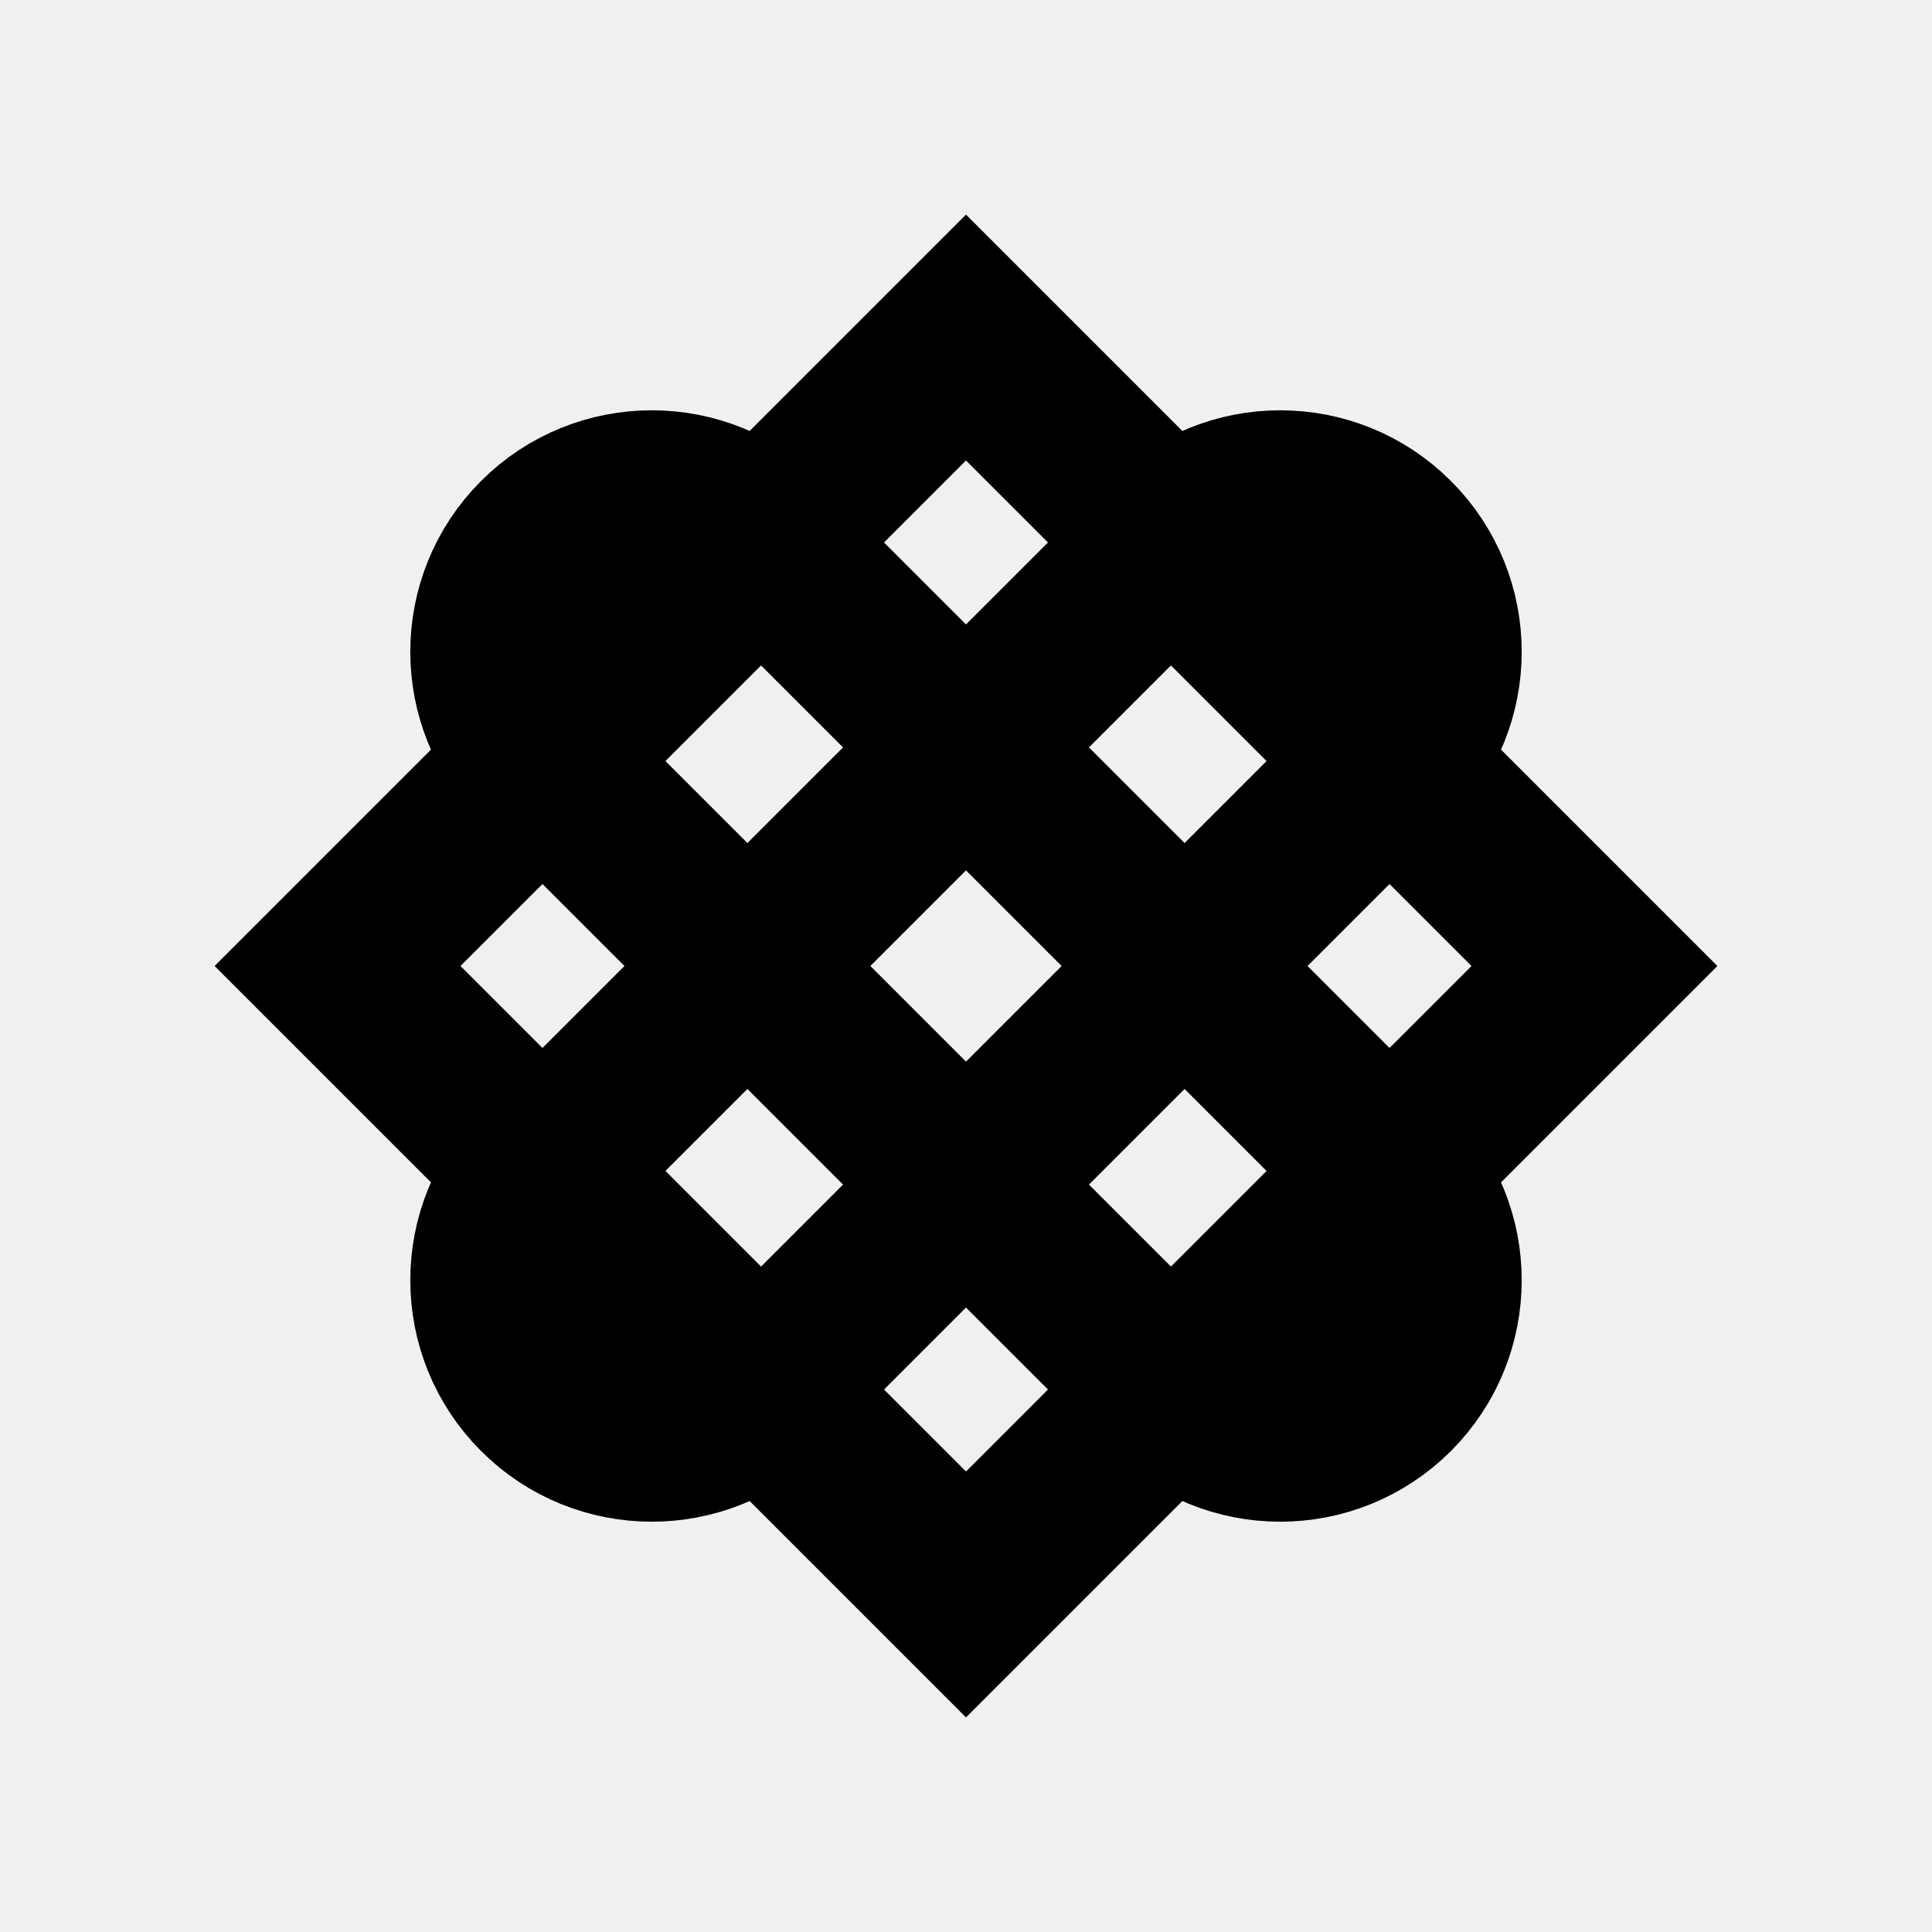
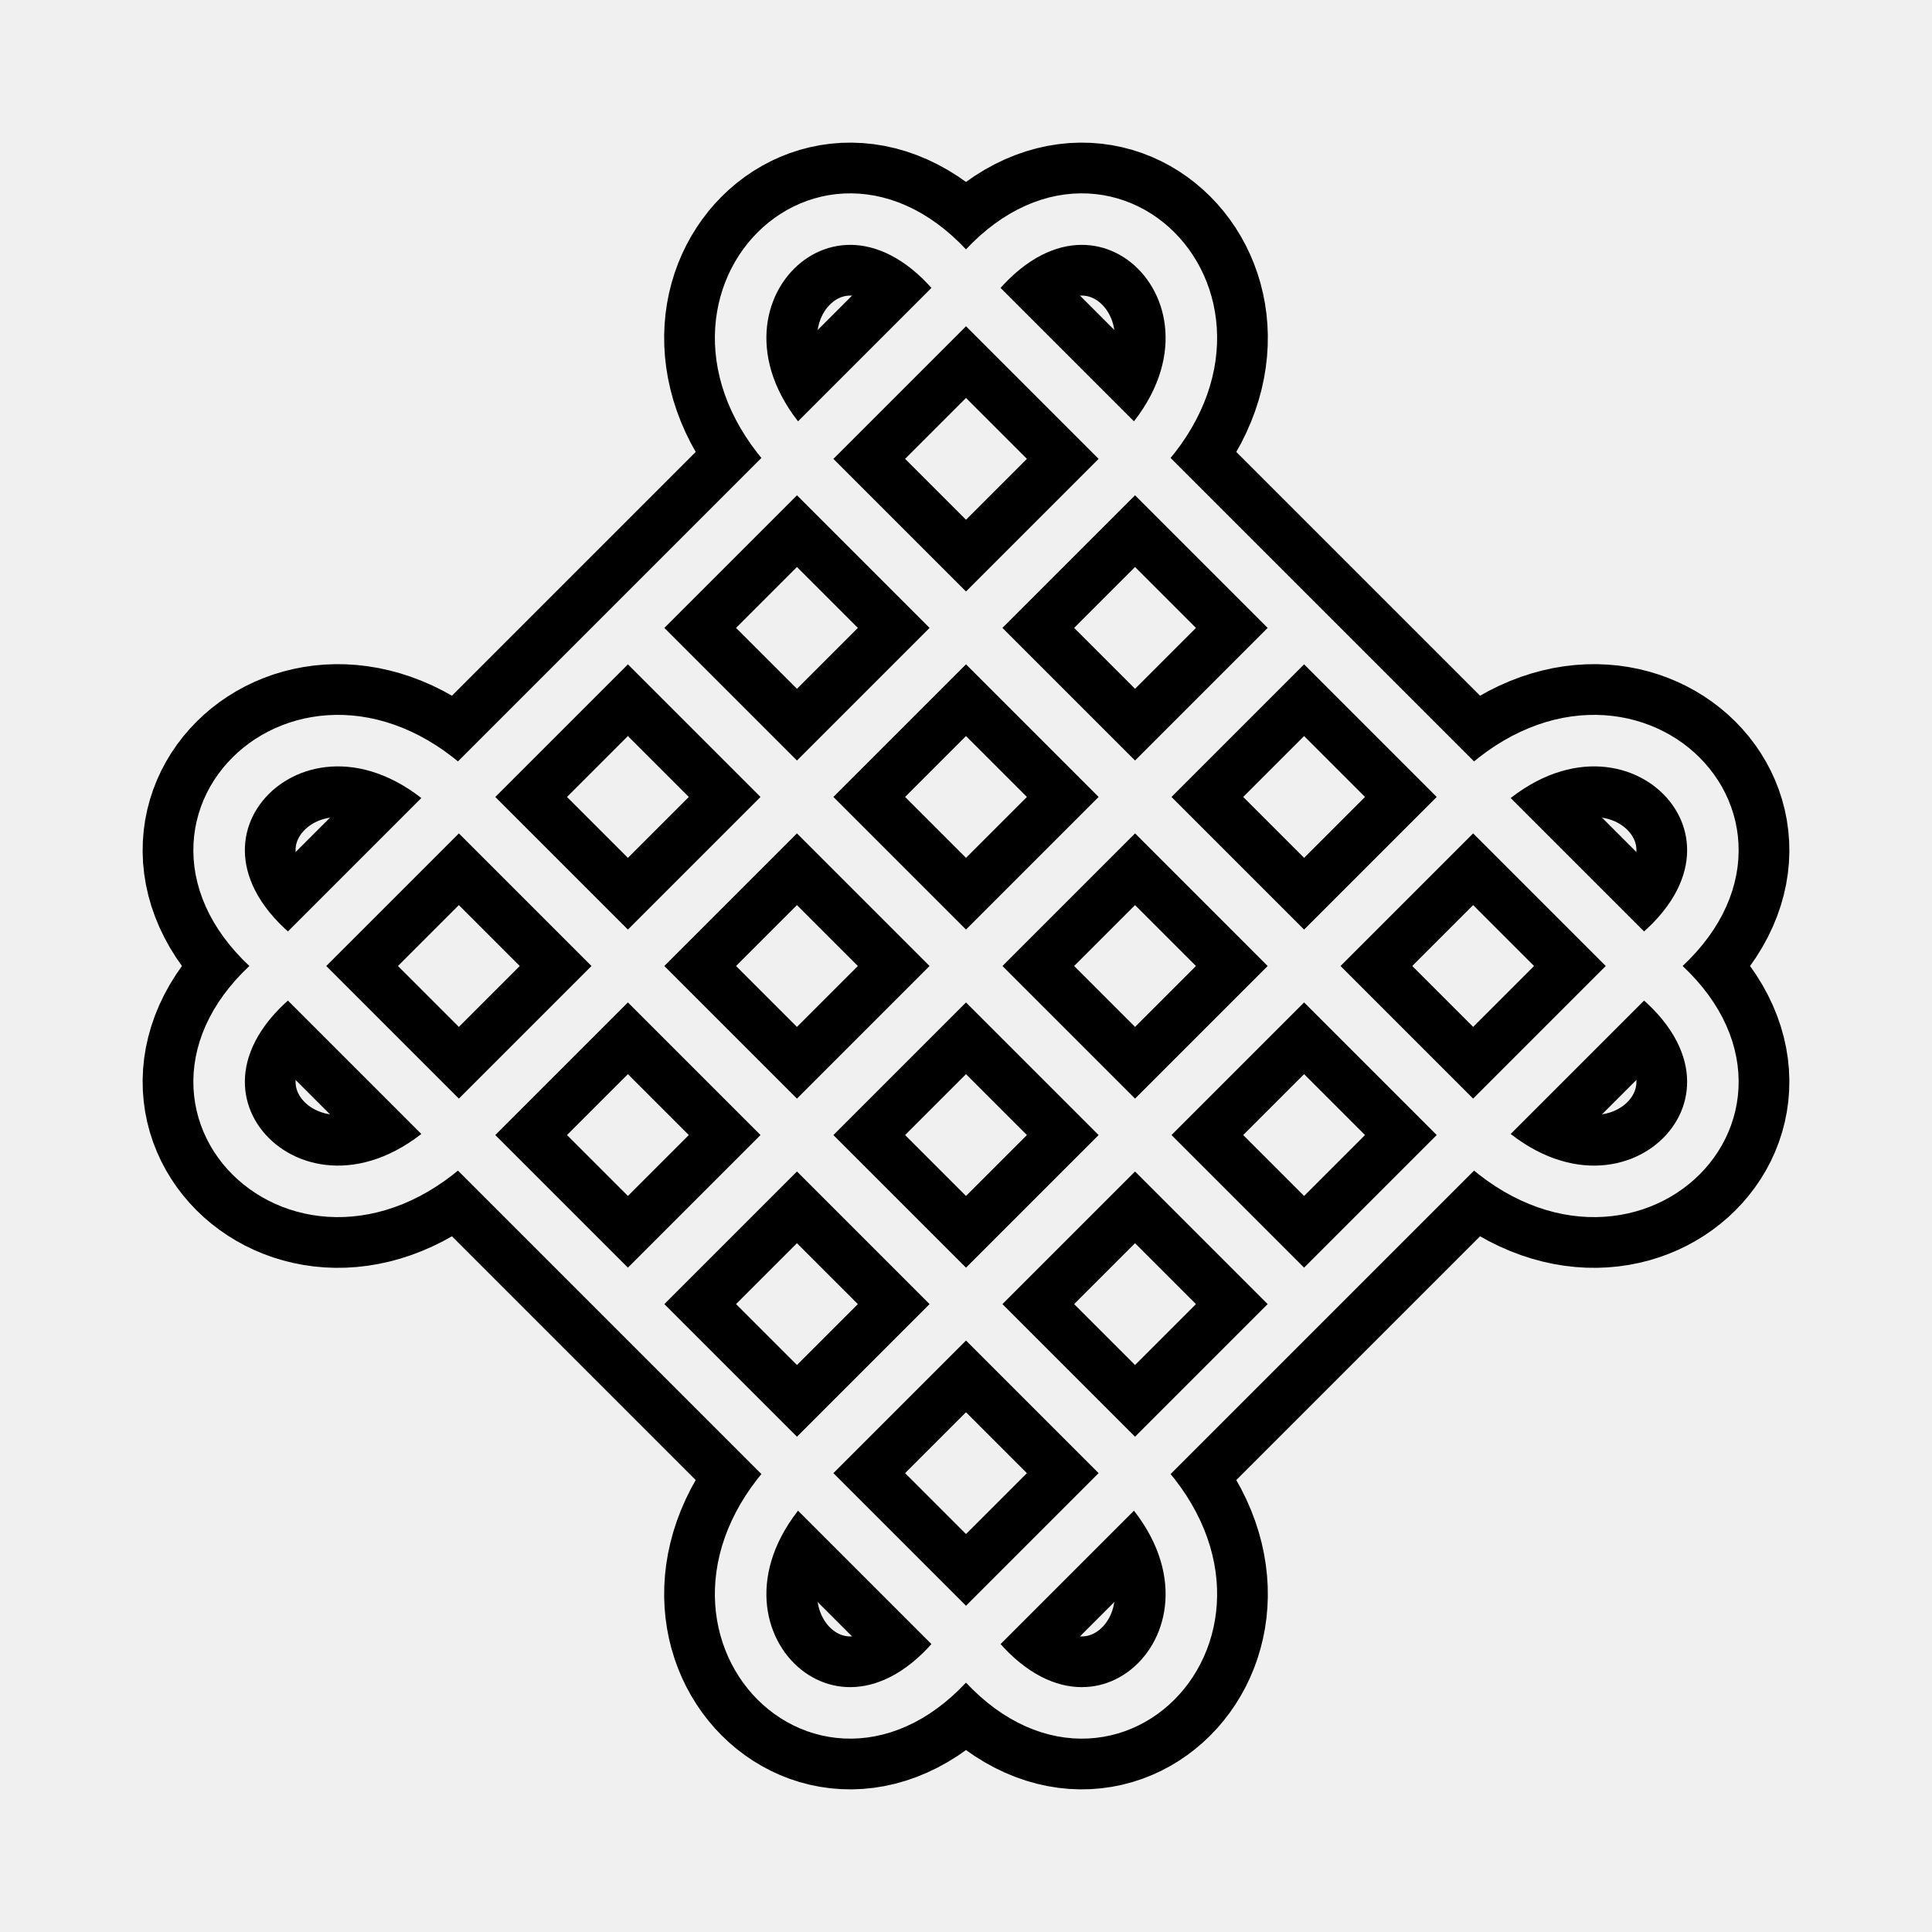
- <svg xmlns="http://www.w3.org/2000/svg" viewBox="0 0 100 100">
-   <g transform="rotate(45 50 50)" fill="none" stroke="#000" stroke-width="9" stroke-linejoin="miter">
-     <rect x="27" y="27" width="46" height="46" />
-     <path d="M42 27v46M58 27v46M27 42h46M27 58h46" />
-     <path d="M42 27a8 8 0 0 1 16 0M73 42a8 8 0 0 1 0 16M58 73a8 8 0 0 1-16 0M27 58a8 8 0 0 1 0-16" />
+ <svg xmlns="http://www.w3.org/2000/svg" viewBox="0 0 120 120">
+   <defs>
+     <path id="k" d="M60 18 L102 60 L60 102 L18 60 Z M39 39 L81 81 M81 39 L39 81 M49.5 28.5 L91.5 70.5 M70.5 28.5 L28.5 70.5 M28.5 49.5 L70.5 91.5 M91.5 49.5 L49.5 91.5" />
+     <path id="l" d="M49.5 28.5 C40 19 52 7 60 18 C68 7 80 19 70.5 28.5 M91.5 49.5 C101 40 113 52 102 60 C113 68 101 80 91.5 70.5 M70.5 91.5 C80 101 68 113 60 102 C52 113 40 101 49.5 91.5 M28.5 70.5 C19 80 7 68 18 60 C7 52 19 40 28.5 49.5" />
+     <mask id="m">
+       <rect width="120" height="120" fill="#fff" />
+       <g fill="none" stroke="#000" stroke-width="3.2" stroke-linejoin="round">
+         <use href="#k" />
+         <use href="#l" />
+       </g>
+     </mask>
+   </defs>
+   <g fill="none" stroke="#000" stroke-width="9.5" stroke-linejoin="round" stroke-linecap="round" mask="url(#m)">
+     <use href="#k" />
+     <use href="#l" />
  </g>
</svg>
